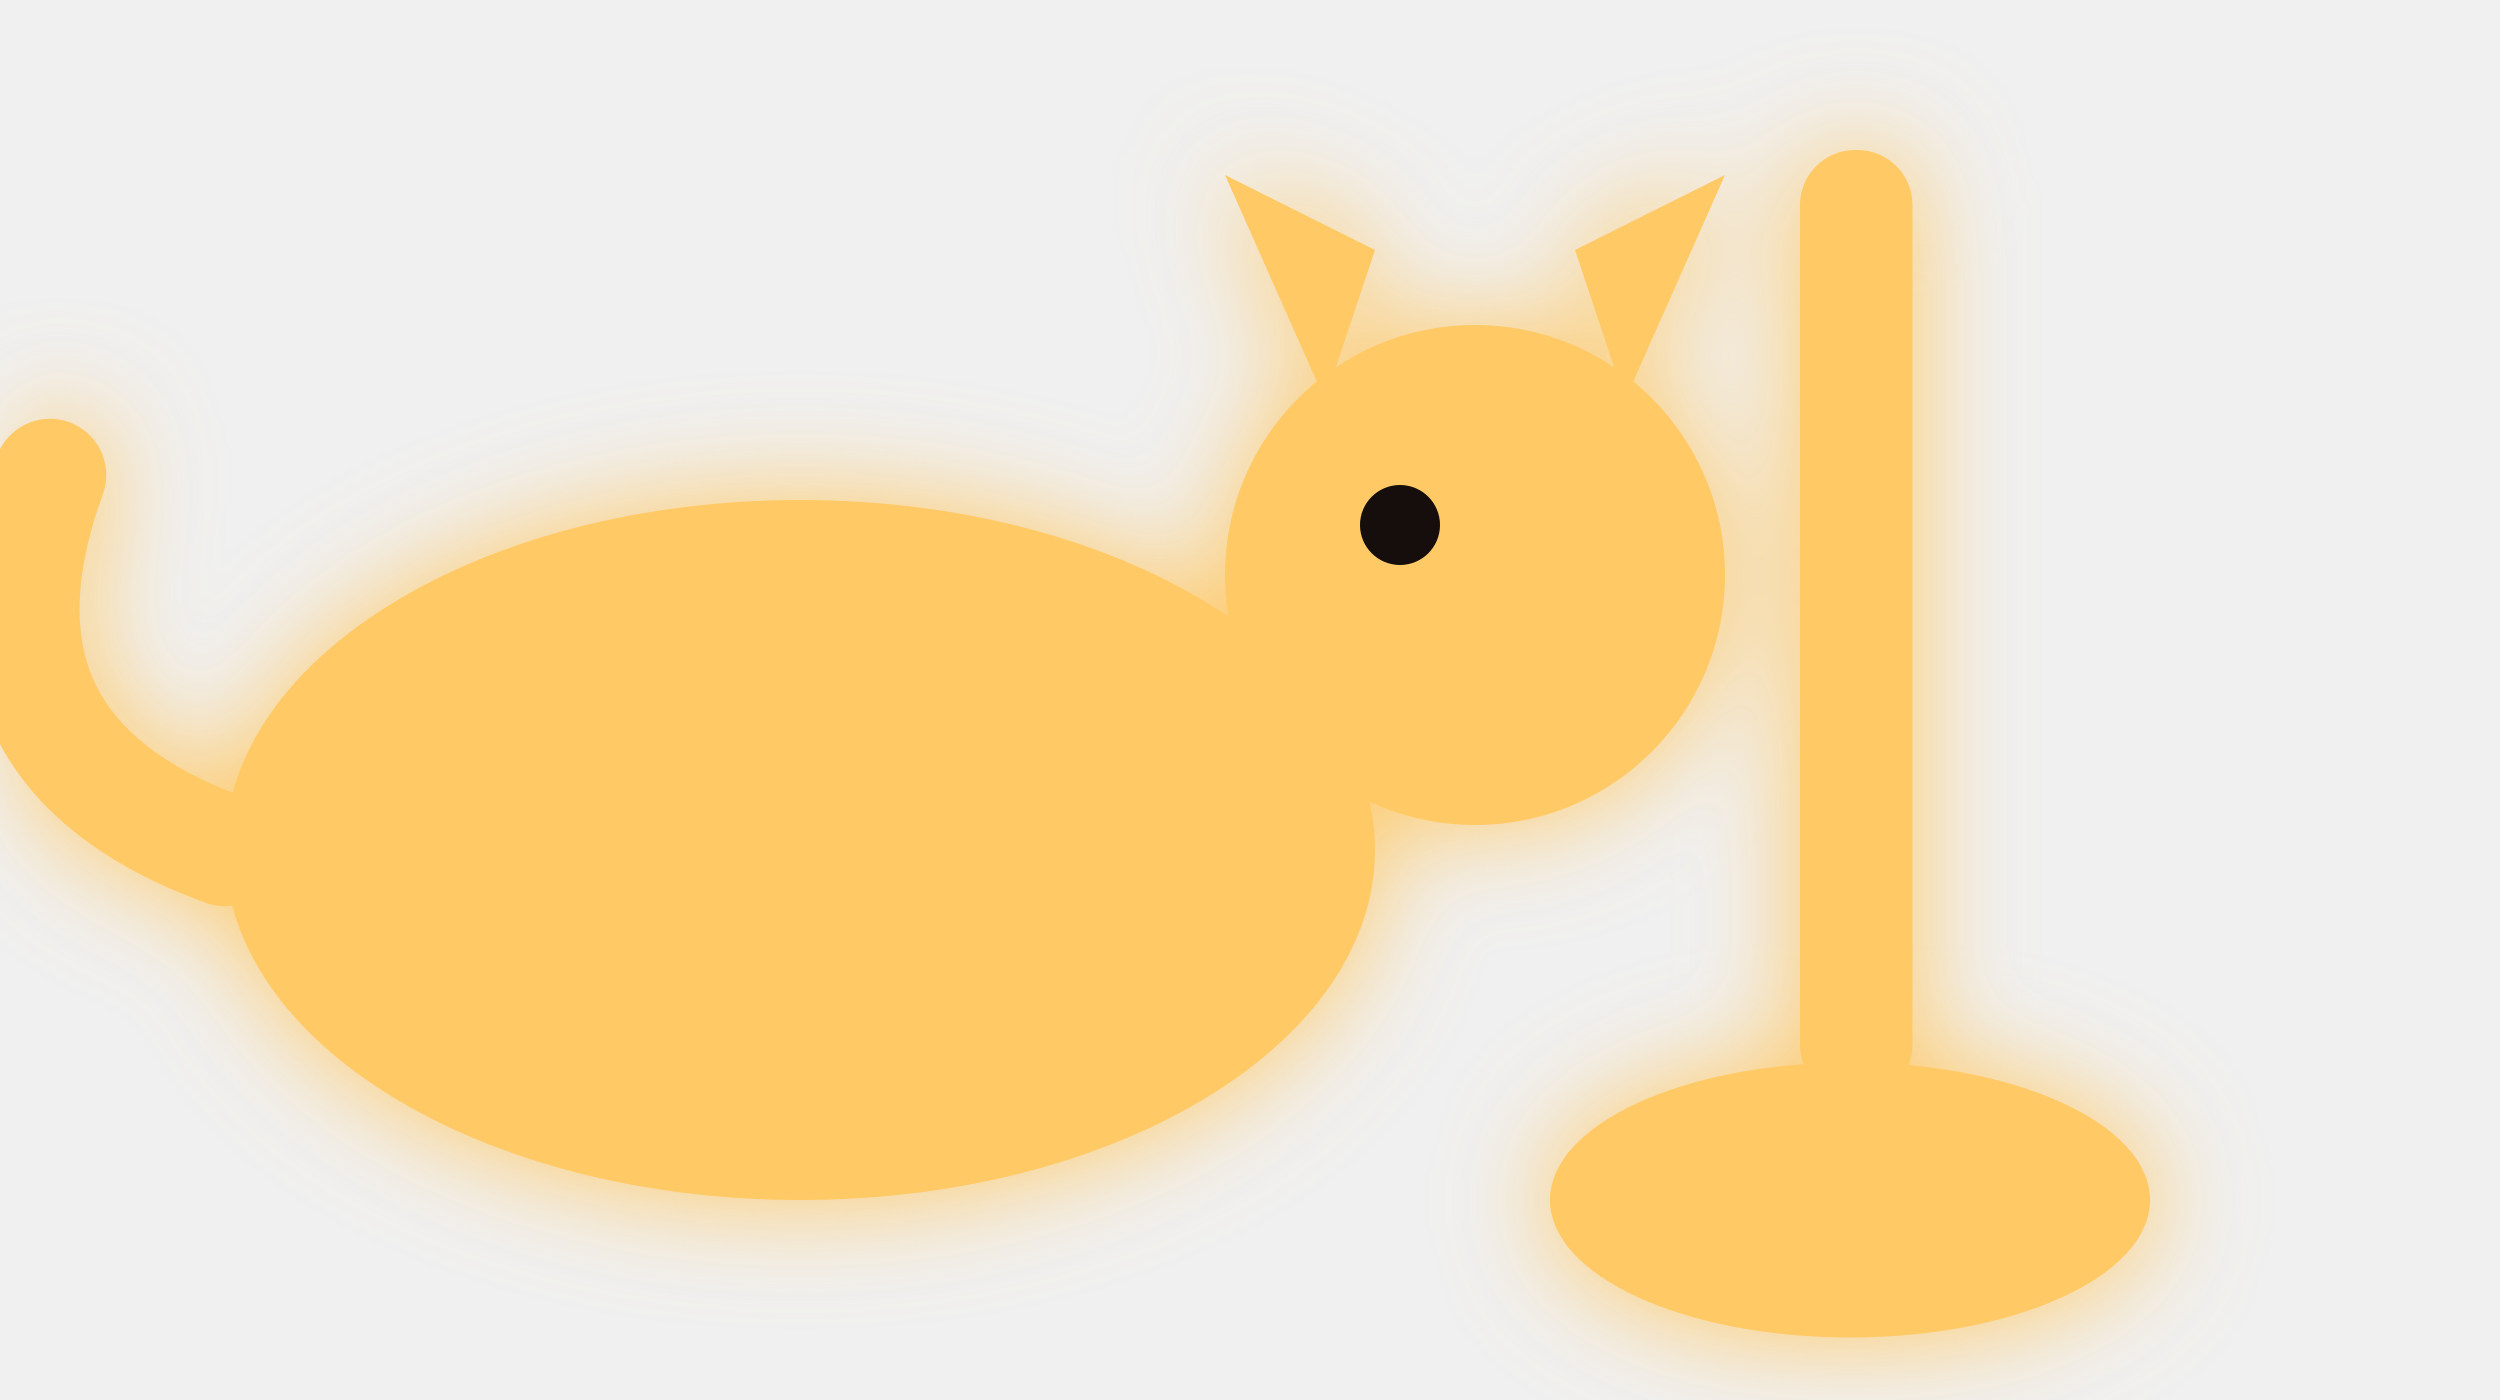
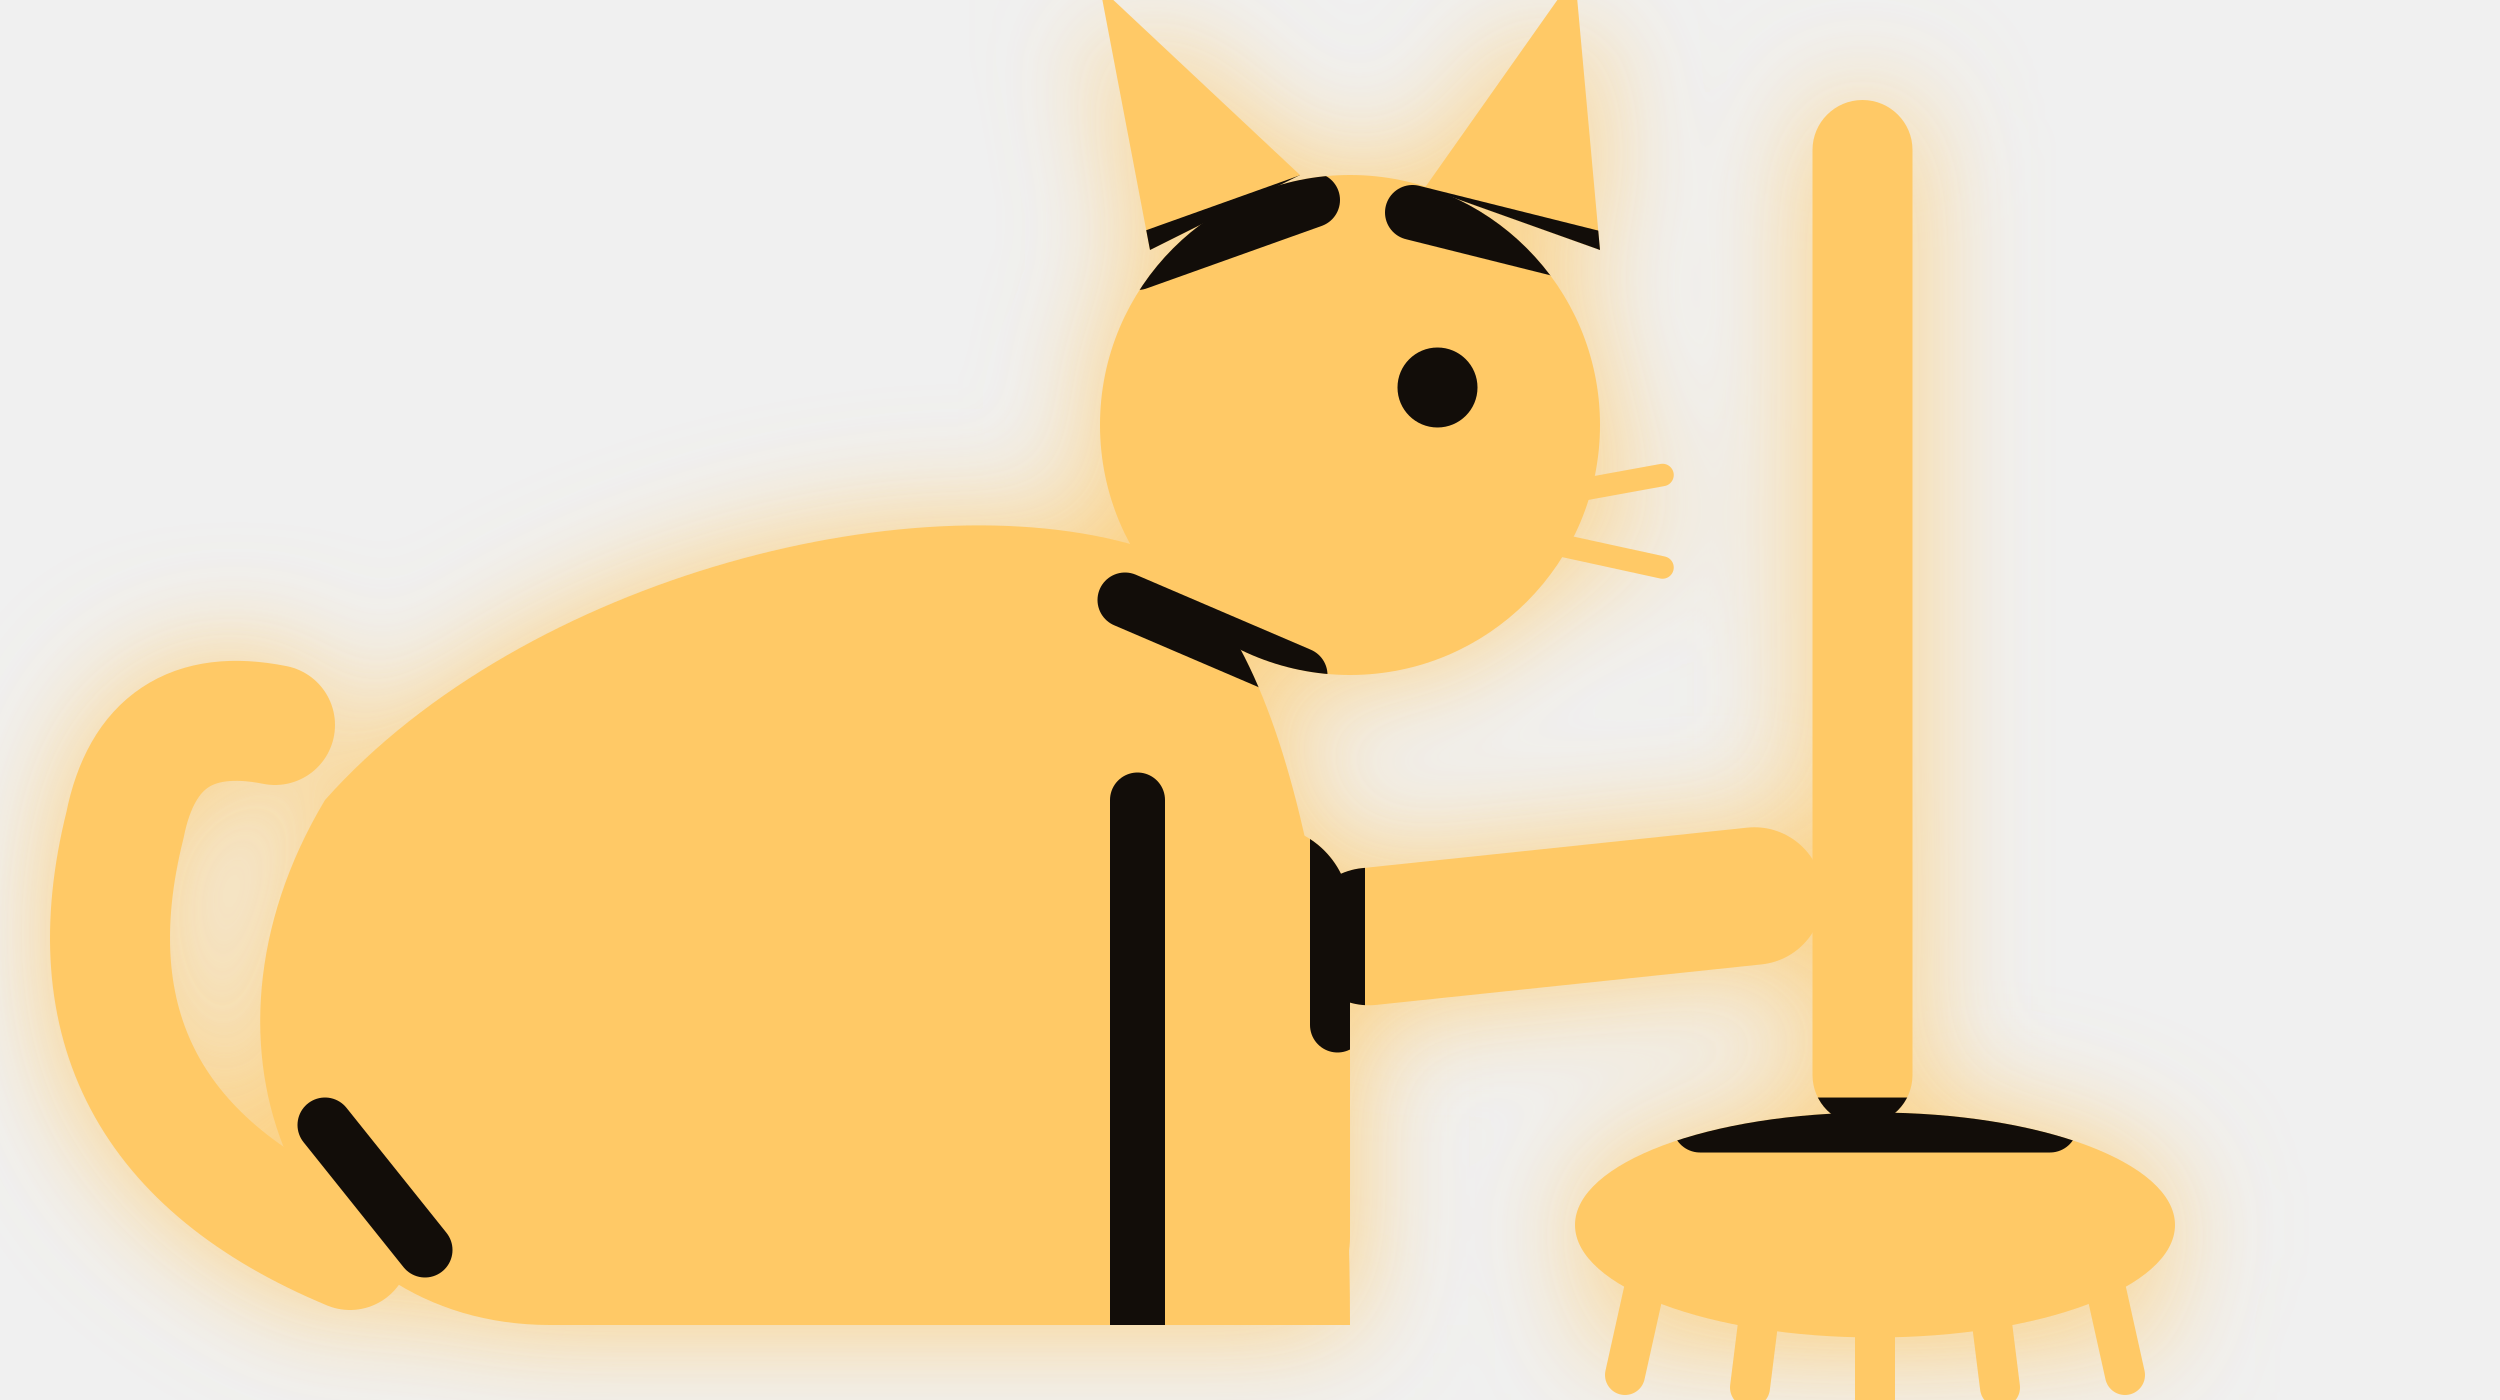
- <svg xmlns="http://www.w3.org/2000/svg" viewBox="0 0 100 56">
+ <svg xmlns="http://www.w3.org/2000/svg" xmlns:xlink="http://www.w3.org/1999/xlink" viewBox="0 0 100 56">
  <defs>
-     <filter id="g" x="-60%" y="-60%" width="220%" height="220%">
-       <feGaussianBlur stdDeviation="2.2" result="b" />
-       <feMerge>
-         <feMergeNode in="b" />
-         <feMergeNode in="SourceGraphic" />
-       </feMerge>
+     <filter id="glow" x="-40%" y="-40%" width="180%" height="180%">
+       <feGaussianBlur stdDeviation="2.4" />
    </filter>
+     <g id="seg" fill="#ffc966" stroke="none">
+       <path d="M22 53 C12 53 7 42 13 32 C21 23 37 19 46 22 C52 25 54 40 54 53 Z" />
+       <rect x="46" y="33" width="8" height="20" rx="3.5" />
+       <rect x="52" y="35" width="21" height="5.5" rx="2.75" transform="rotate(-6 52 37.5)" />
+       <rect x="72.5" y="4" width="4" height="41" rx="2" />
+       <ellipse cx="75" cy="49" rx="12" ry="4.5" />
+       <circle cx="54" cy="17" r="10" />
+       <path d="M46 10 L44 -0.5 L52 7 Z" />
+       <path d="M57 7.5 L63 -1 L64 10 Z" />
+       <path d="M14 50 Q2 45 5 33 Q6 28 11 29" fill="none" stroke="#ffc966" stroke-width="4.8" stroke-linecap="round" stroke-linejoin="round" />
+       <path d="M61 20 l5.5 -1 M61 21.5 l5.5 1.2" fill="none" stroke="#ffc966" stroke-width="0.9" stroke-linecap="round" stroke-linejoin="round" />
+       <path d="M66 50.5 l-1 4.5 M70.5 51.5 l-0.5 4 M75 51.5 l0 4.5 M79.5 51.5 l0.5 4 M84 50.5 l1 4.5" fill="none" stroke="#ffc966" stroke-width="1.6" stroke-linecap="round" stroke-linejoin="round" />
+     </g>
+     <mask id="ink" maskUnits="userSpaceOnUse" x="0" y="0" width="100" height="56">
+       <g fill="#fff" stroke="none">
+         <path d="M22 53 C12 53 7 42 13 32 C21 23 37 19 46 22 C52 25 54 40 54 53 Z" />
+         <rect x="46" y="33" width="8" height="20" rx="3.5" />
+         <rect x="52" y="35" width="21" height="5.5" rx="2.75" transform="rotate(-6 52 37.5)" />
+         <rect x="72.5" y="4" width="4" height="41" rx="2" />
+         <ellipse cx="75" cy="49" rx="12" ry="4.5" />
+         <circle cx="54" cy="17" r="10" />
+         <path d="M46 10 L44 -0.5 L52 7 Z" />
+         <path d="M57 7.5 L63 -1 L64 10 Z" />
+         <path d="M14 50 Q2 45 5 33 Q6 28 11 29" fill="none" stroke="#fff" stroke-width="4.8" stroke-linecap="round" stroke-linejoin="round" />
+         <path d="M61 20 l5.5 -1 M61 21.5 l5.5 1.2" fill="none" stroke="#fff" stroke-width="0.9" stroke-linecap="round" stroke-linejoin="round" />
+         <path d="M66 50.5 l-1 4.5 M70.5 51.5 l-0.5 4 M75 51.5 l0 4.5 M79.5 51.5 l0.5 4 M84 50.5 l1 4.5" fill="none" stroke="#fff" stroke-width="1.6" stroke-linecap="round" stroke-linejoin="round" />
+       </g>
+     </mask>
  </defs>
-   <g fill="#ffc966" filter="url(#g)">
-     <ellipse cx="32" cy="34" rx="23" ry="14" />
-     <circle cx="59" cy="23" r="10" />
-     <path d="M53 16 l-4 -9 6 3z M65 16 l4 -9 -6 3z" />
-     <circle cx="56" cy="21" r="1.6" fill="#120d09" />
-     <path d="M9 34 q-11 -4 -7 -15" stroke="#ffc966" stroke-width="4.5" fill="none" stroke-linecap="round" />
-     <rect x="72" y="6" width="4.5" height="38" rx="2.2" />
-     <ellipse cx="74" cy="48" rx="12" ry="5.5" />
+   <use xlink:href="#seg" filter="url(#glow)" opacity="0.85" />
+   <use xlink:href="#seg" />
+   <g mask="url(#ink)">
+     <path d="M68 45 L82 45" fill="none" stroke="#120d09" stroke-width="2.2" stroke-linecap="round" stroke-linejoin="round" class="seam" />
+     <path d="M53.5 33 L53.5 41" fill="none" stroke="#120d09" stroke-width="2.2" stroke-linecap="round" stroke-linejoin="round" class="seam" />
+     <circle cx="57.5" cy="15.5" r="1.6" fill="#120d09" />
+     <path d="M45 24 L52 27" fill="none" stroke="#120d09" stroke-width="2.2" stroke-linecap="round" stroke-linejoin="round" class="seam" />
+     <path d="M45.5 32 L45.5 53" fill="none" stroke="#120d09" stroke-width="2.2" stroke-linecap="round" stroke-linejoin="round" class="seam" />
+     <path d="M13 45 L17 50" fill="none" stroke="#120d09" stroke-width="2.2" stroke-linecap="round" stroke-linejoin="round" class="seam" />
+     <path d="M45.5 10.5 L52.5 8" fill="none" stroke="#120d09" stroke-width="2.2" stroke-linecap="round" stroke-linejoin="round" class="seam" />
+     <path d="M56.5 8.5 L64.5 10.5" fill="none" stroke="#120d09" stroke-width="2.2" stroke-linecap="round" stroke-linejoin="round" class="seam" />
  </g>
</svg>
